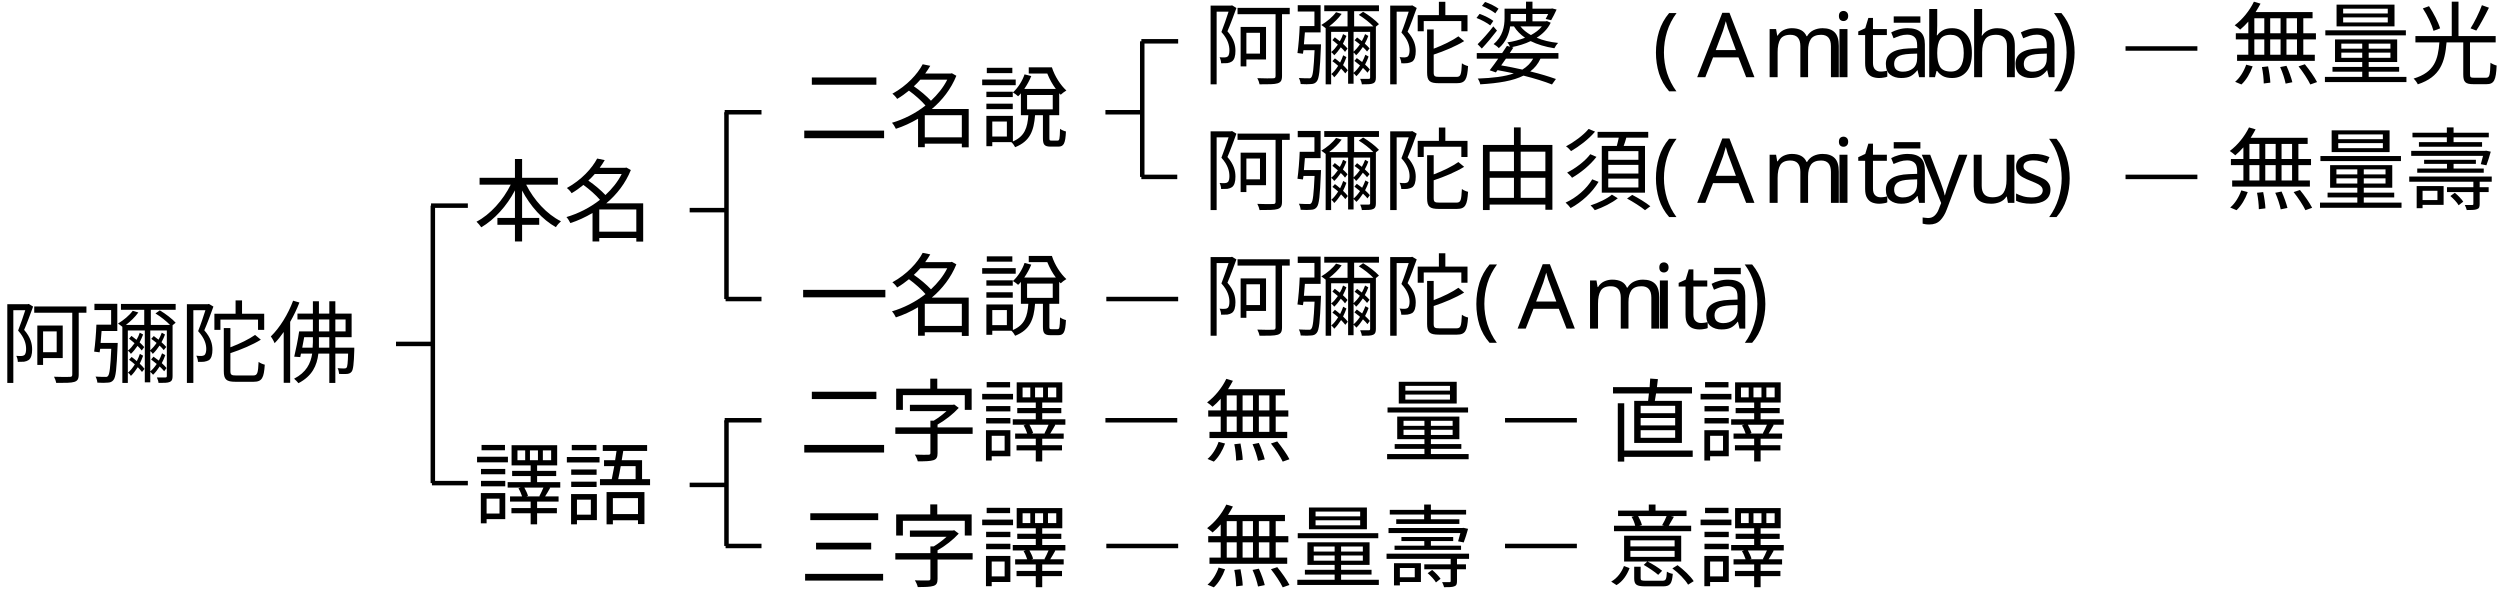
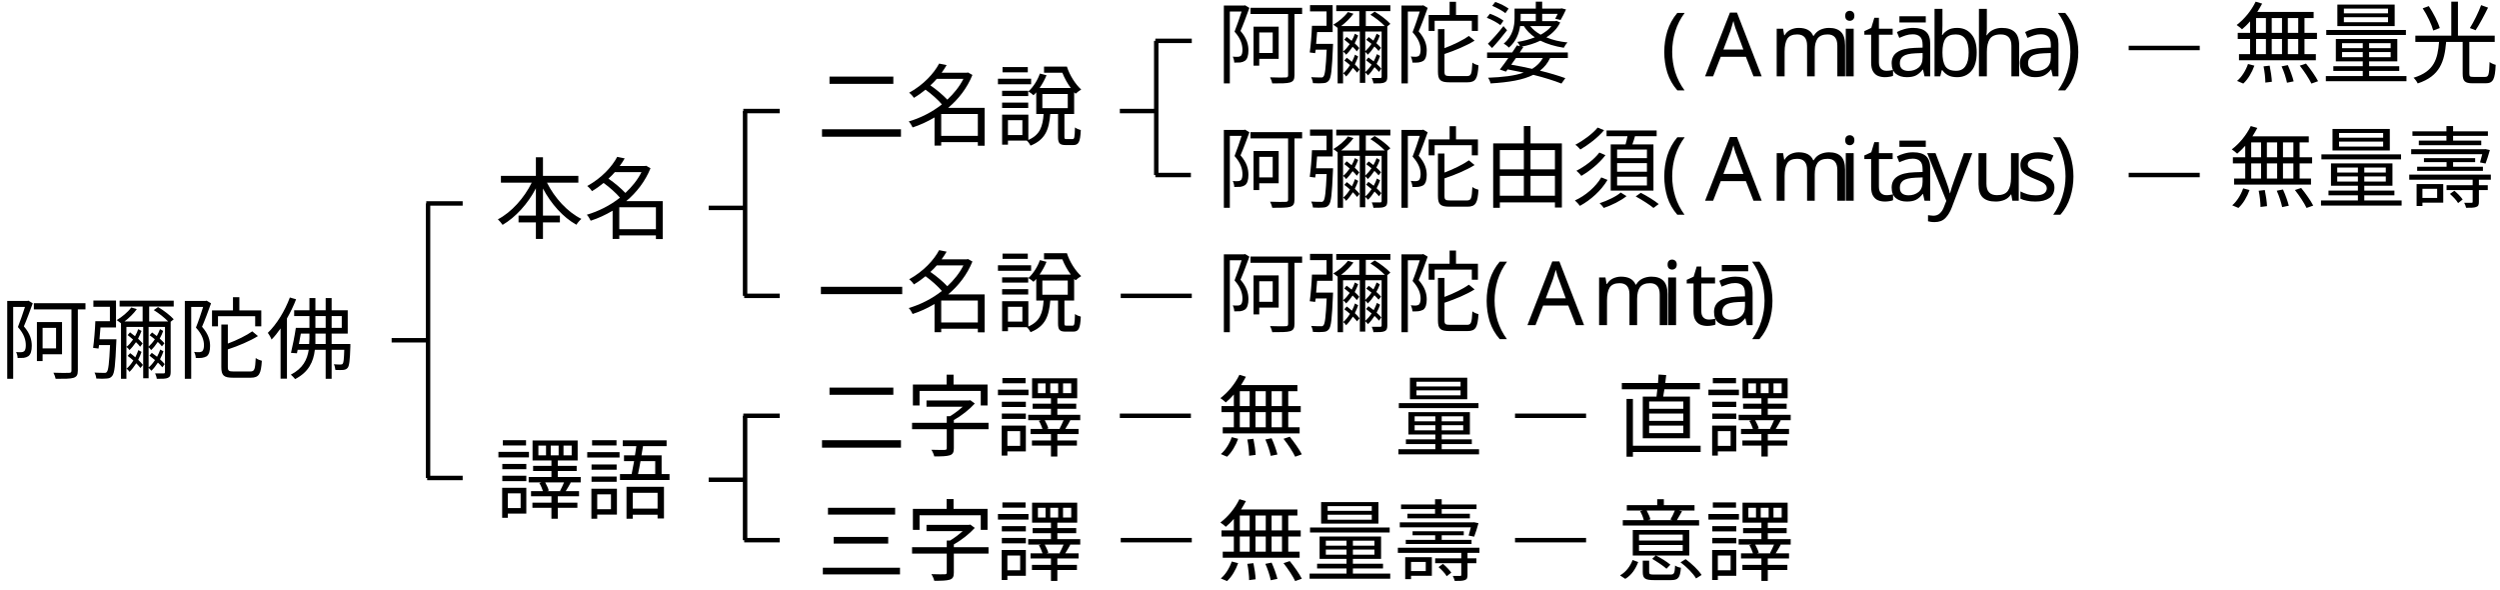
- <svg xmlns="http://www.w3.org/2000/svg" version="1.1" baseProfile="tiny" id="圖層_1" x="0px" y="0px" viewBox="0 0 278.4 66.4" overflow="scroll" xml:space="preserve">
-   <text transform="matrix(1 0 0 1 134 8.5938)" font-family="'KaiTi'" font-size="10px">阿</text>
-   <text transform="matrix(1 0 0 1 144 8.5938)" font-family="'KaiTi'" font-size="10px">彌</text>
-   <text transform="matrix(1 0 0 1 154 8.5938)" font-family="'KaiTi'" font-size="10px">陀</text>
-   <text transform="matrix(1 0 0 1 164 8.5938)" font-family="'KaiTi'" font-size="10px">婆</text>
-   <text transform="matrix(1 0 0 1 174 8.5938)" font-family="'KaiTi'" font-size="10px"> </text>
-   <text transform="matrix(1 0 0 1 184 8.5938)" font-family="'DFKaiShu-SB-Estd-BF'" font-size="10px">(</text>
-   <text transform="matrix(1 0 0 1 189 8.5938)" font-family="'TimesNewRomanPSMT'" font-size="10px">A</text>
-   <text transform="matrix(1 0 0 1 196.2217 8.5938)" font-family="'TimesNewRomanPSMT'" font-size="10px">m</text>
-   <text transform="matrix(1 0 0 1 204 8.5938)" font-family="'TimesNewRomanPSMT'" font-size="10px">i</text>
-   <text transform="matrix(1 0 0 1 206.7783 8.5938)" font-family="'TimesNewRomanPSMT'" font-size="10px">t</text>
-   <text transform="matrix(1 0 0 1 209.5566 8.5938)" font-family="'TimesNewRomanPSMT'" font-size="10px">ā</text>
-   <text transform="matrix(1 0 0 1 213.9951 8.5938)" font-family="'TimesNewRomanPSMT'" font-size="10px">b</text>
-   <text transform="matrix(1 0 0 1 218.9951 8.5938)" font-family="'TimesNewRomanPSMT'" font-size="10px">h</text>
-   <text transform="matrix(1 0 0 1 223.9951 8.5938)" font-family="'TimesNewRomanPSMT'" font-size="10px">a</text>
-   <text transform="matrix(1 0 0 1 228.4336 8.5938)" font-family="'DFKaiShu-SB-Estd-BF'" font-size="10px">)</text>
-   <text transform="matrix(1 0 0 1 233.4336 8.5938)" font-family="'KaiTi'" font-size="10px"> </text>
-   <text transform="matrix(1 0 0 1 243.4336 8.5938)" font-family="'KaiTi'" font-size="10px"> </text>
-   <text transform="matrix(1 0 0 1 248.4336 8.5938)" font-family="'KaiTi'" font-size="10px">無</text>
-   <text transform="matrix(1 0 0 1 258.4336 8.5938)" font-family="'KaiTi'" font-size="10px">量</text>
-   <text transform="matrix(1 0 0 1 268.4336 8.5938)" font-family="'KaiTi'" font-size="10px">光</text>
-   <text transform="matrix(1 0 0 1 134 22.5938)" font-family="'KaiTi'" font-size="10px">阿</text>
-   <text transform="matrix(1 0 0 1 144 22.5938)" font-family="'KaiTi'" font-size="10px">彌</text>
-   <text transform="matrix(1 0 0 1 154 22.5938)" font-family="'KaiTi'" font-size="10px">陀</text>
-   <text transform="matrix(1 0 0 1 164 22.5938)" font-family="'KaiTi'" font-size="10px">由</text>
-   <text transform="matrix(1 0 0 1 174 22.5938)" font-family="'KaiTi'" font-size="10px">須</text>
-   <text transform="matrix(1 0 0 1 184 22.5938)" font-family="'DFKaiShu-SB-Estd-BF'" font-size="10px">(</text>
-   <text transform="matrix(1 0 0 1 189 22.5938)" font-family="'TimesNewRomanPSMT'" font-size="10px">A</text>
-   <text transform="matrix(1 0 0 1 196.2217 22.5938)" font-family="'TimesNewRomanPSMT'" font-size="10px">m</text>
-   <text transform="matrix(1 0 0 1 204 22.5938)" font-family="'TimesNewRomanPSMT'" font-size="10px">i</text>
-   <text transform="matrix(1 0 0 1 206.7783 22.5938)" font-family="'TimesNewRomanPSMT'" font-size="10px">t</text>
-   <text transform="matrix(1 0 0 1 209.5566 22.5938)" font-family="'TimesNewRomanPSMT'" font-size="10px">ā</text>
-   <text transform="matrix(1 0 0 1 213.9951 22.5938)" font-family="'TimesNewRomanPSMT'" font-size="10px">y</text>
-   <text transform="matrix(1 0 0 1 218.9951 22.5938)" font-family="'TimesNewRomanPSMT'" font-size="10px">u</text>
-   <text transform="matrix(1 0 0 1 223.9951 22.5938)" font-family="'TimesNewRomanPSMT'" font-size="10px">s</text>
-   <text transform="matrix(1 0 0 1 227.8867 22.5938)" font-family="'DFKaiShu-SB-Estd-BF'" font-size="10px">)</text>
-   <text transform="matrix(1 0 0 1 232.8867 22.5938)" font-family="'KaiTi'" font-size="10px"> </text>
-   <text transform="matrix(1 0 0 1 242.8867 22.5938)" font-family="'KaiTi'" font-size="10px"> </text>
-   <text transform="matrix(1 0 0 1 247.8867 22.5938)" font-family="'KaiTi'" font-size="10px">無</text>
-   <text transform="matrix(1 0 0 1 257.8867 22.5938)" font-family="'KaiTi'" font-size="10px">量</text>
-   <text transform="matrix(1 0 0 1 267.8867 22.5938)" font-family="'KaiTi'" font-size="10px">壽</text>
-   <text transform="matrix(1 0 0 1 134 36.5938)" font-family="'KaiTi'" font-size="10px">阿</text>
-   <text transform="matrix(1 0 0 1 144 36.5938)" font-family="'KaiTi'" font-size="10px">彌</text>
-   <text transform="matrix(1 0 0 1 154 36.5938)" font-family="'KaiTi'" font-size="10px">陀</text>
-   <text transform="matrix(1 0 0 1 164 36.5938)" font-family="'DFKaiShu-SB-Estd-BF'" font-size="10px">(</text>
-   <text transform="matrix(1 0 0 1 169 36.5938)" font-family="'TimesNewRomanPSMT'" font-size="10px">A</text>
-   <text transform="matrix(1 0 0 1 176.2217 36.5938)" font-family="'TimesNewRomanPSMT'" font-size="10px">m</text>
-   <text transform="matrix(1 0 0 1 184 36.5938)" font-family="'TimesNewRomanPSMT'" font-size="10px">i</text>
-   <text transform="matrix(1 0 0 1 186.7783 36.5938)" font-family="'TimesNewRomanPSMT'" font-size="10px">t</text>
-   <text transform="matrix(1 0 0 1 189.5566 36.5938)" font-family="'TimesNewRomanPSMT'" font-size="10px">ā</text>
-   <text transform="matrix(1 0 0 1 193.9951 36.5938)" font-family="'DFKaiShu-SB-Estd-BF'" font-size="10px">)</text>
-   <text transform="matrix(1 0 0 1 134 50.5938)" font-family="'KaiTi'" font-size="10px">無</text>
-   <text transform="matrix(1 0 0 1 144 50.5938)" font-family="'KaiTi'" font-size="10px"> </text>
-   <text transform="matrix(1 0 0 1 154 50.5938)" font-family="'KaiTi'" font-size="10px">量</text>
-   <text transform="matrix(1 0 0 1 164 50.5938)" font-family="'KaiTi'" font-size="10px"> </text>
-   <text transform="matrix(1 0 0 1 174 50.5938)" font-family="'KaiTi'" font-size="10px"> </text>
-   <text transform="matrix(1 0 0 1 179 50.5938)" font-family="'KaiTi'" font-size="10px">直</text>
-   <text transform="matrix(1 0 0 1 189 50.5938)" font-family="'KaiTi'" font-size="10px">譯</text>
-   <text transform="matrix(1 0 0 1 134 64.5938)" font-family="'KaiTi'" font-size="10px">無</text>
-   <text transform="matrix(1 0 0 1 144 64.5938)" font-family="'KaiTi'" font-size="10px">量</text>
-   <text transform="matrix(1 0 0 1 154 64.5938)" font-family="'KaiTi'" font-size="10px">壽</text>
-   <text transform="matrix(1 0 0 1 164 64.5938)" font-family="'KaiTi'" font-size="10px"> </text>
-   <text transform="matrix(1 0 0 1 174 64.5938)" font-family="'KaiTi'" font-size="10px"> </text>
-   <text transform="matrix(1 0 0 1 179 64.5938)" font-family="'KaiTi'" font-size="10px">意</text>
-   <text transform="matrix(1 0 0 1 189 64.5938)" font-family="'KaiTi'" font-size="10px">譯</text>
+ <svg xmlns="http://www.w3.org/2000/svg" version="1.1" baseProfile="tiny" id="圖層_1" x="0px" y="0px" viewBox="0 0 281.4 66.4" overflow="scroll" xml:space="preserve">
+   <text transform="matrix(1 0 0 1 137 8.5938)" font-family="'KaiTi'" font-size="10px">阿</text>
+   <text transform="matrix(1 0 0 1 147 8.5938)" font-family="'KaiTi'" font-size="10px">彌</text>
+   <text transform="matrix(1 0 0 1 157 8.5938)" font-family="'KaiTi'" font-size="10px">陀</text>
+   <text transform="matrix(1 0 0 1 167 8.5938)" font-family="'KaiTi'" font-size="10px">婆</text>
+   <text transform="matrix(1 0 0 1 177 8.5938)" font-family="'KaiTi'" font-size="10px"> </text>
+   <text transform="matrix(1 0 0 1 187 8.5938)" font-family="'DFKaiShu-SB-Estd-BF'" font-size="10px">(</text>
+   <text transform="matrix(1 0 0 1 192 8.5938)" font-family="'TimesNewRomanPSMT'" font-size="10px">A</text>
+   <text transform="matrix(1 0 0 1 199.2217 8.5938)" font-family="'TimesNewRomanPSMT'" font-size="10px">m</text>
+   <text transform="matrix(1 0 0 1 207 8.5938)" font-family="'TimesNewRomanPSMT'" font-size="10px">i</text>
+   <text transform="matrix(1 0 0 1 209.7783 8.5938)" font-family="'TimesNewRomanPSMT'" font-size="10px">t</text>
+   <text transform="matrix(1 0 0 1 212.5566 8.5938)" font-family="'TimesNewRomanPSMT'" font-size="10px">ā</text>
+   <text transform="matrix(1 0 0 1 216.9951 8.5938)" font-family="'TimesNewRomanPSMT'" font-size="10px">b</text>
+   <text transform="matrix(1 0 0 1 221.9951 8.5938)" font-family="'TimesNewRomanPSMT'" font-size="10px">h</text>
+   <text transform="matrix(1 0 0 1 226.9951 8.5938)" font-family="'TimesNewRomanPSMT'" font-size="10px">a</text>
+   <text transform="matrix(1 0 0 1 231.4336 8.5938)" font-family="'DFKaiShu-SB-Estd-BF'" font-size="10px">)</text>
+   <text transform="matrix(1 0 0 1 236.4336 8.5938)" font-family="'KaiTi'" font-size="10px"> </text>
+   <text transform="matrix(1 0 0 1 246.4336 8.5938)" font-family="'KaiTi'" font-size="10px"> </text>
+   <text transform="matrix(1 0 0 1 251.4336 8.5938)" font-family="'KaiTi'" font-size="10px">無</text>
+   <text transform="matrix(1 0 0 1 261.4336 8.5938)" font-family="'KaiTi'" font-size="10px">量</text>
+   <text transform="matrix(1 0 0 1 271.4336 8.5938)" font-family="'KaiTi'" font-size="10px">光</text>
+   <text transform="matrix(1 0 0 1 137 22.5938)" font-family="'KaiTi'" font-size="10px">阿</text>
+   <text transform="matrix(1 0 0 1 147 22.5938)" font-family="'KaiTi'" font-size="10px">彌</text>
+   <text transform="matrix(1 0 0 1 157 22.5938)" font-family="'KaiTi'" font-size="10px">陀</text>
+   <text transform="matrix(1 0 0 1 167 22.5938)" font-family="'KaiTi'" font-size="10px">由</text>
+   <text transform="matrix(1 0 0 1 177 22.5938)" font-family="'KaiTi'" font-size="10px">須</text>
+   <text transform="matrix(1 0 0 1 187 22.5938)" font-family="'DFKaiShu-SB-Estd-BF'" font-size="10px">(</text>
+   <text transform="matrix(1 0 0 1 192 22.5938)" font-family="'TimesNewRomanPSMT'" font-size="10px">A</text>
+   <text transform="matrix(1 0 0 1 199.2217 22.5938)" font-family="'TimesNewRomanPSMT'" font-size="10px">m</text>
+   <text transform="matrix(1 0 0 1 207 22.5938)" font-family="'TimesNewRomanPSMT'" font-size="10px">i</text>
+   <text transform="matrix(1 0 0 1 209.7783 22.5938)" font-family="'TimesNewRomanPSMT'" font-size="10px">t</text>
+   <text transform="matrix(1 0 0 1 212.5566 22.5938)" font-family="'TimesNewRomanPSMT'" font-size="10px">ā</text>
+   <text transform="matrix(1 0 0 1 216.9951 22.5938)" font-family="'TimesNewRomanPSMT'" font-size="10px">y</text>
+   <text transform="matrix(1 0 0 1 221.9951 22.5938)" font-family="'TimesNewRomanPSMT'" font-size="10px">u</text>
+   <text transform="matrix(1 0 0 1 226.9951 22.5938)" font-family="'TimesNewRomanPSMT'" font-size="10px">s</text>
+   <text transform="matrix(1 0 0 1 230.8867 22.5938)" font-family="'DFKaiShu-SB-Estd-BF'" font-size="10px">)</text>
+   <text transform="matrix(1 0 0 1 235.8867 22.5938)" font-family="'KaiTi'" font-size="10px"> </text>
+   <text transform="matrix(1 0 0 1 245.8867 22.5938)" font-family="'KaiTi'" font-size="10px"> </text>
+   <text transform="matrix(1 0 0 1 250.8867 22.5938)" font-family="'KaiTi'" font-size="10px">無</text>
+   <text transform="matrix(1 0 0 1 260.8867 22.5938)" font-family="'KaiTi'" font-size="10px">量</text>
+   <text transform="matrix(1 0 0 1 270.8867 22.5938)" font-family="'KaiTi'" font-size="10px">壽</text>
+   <text transform="matrix(1 0 0 1 137 36.5938)" font-family="'KaiTi'" font-size="10px">阿</text>
+   <text transform="matrix(1 0 0 1 147 36.5938)" font-family="'KaiTi'" font-size="10px">彌</text>
+   <text transform="matrix(1 0 0 1 157 36.5938)" font-family="'KaiTi'" font-size="10px">陀</text>
+   <text transform="matrix(1 0 0 1 167 36.5938)" font-family="'DFKaiShu-SB-Estd-BF'" font-size="10px">(</text>
+   <text transform="matrix(1 0 0 1 172 36.5938)" font-family="'TimesNewRomanPSMT'" font-size="10px">A</text>
+   <text transform="matrix(1 0 0 1 179.2217 36.5938)" font-family="'TimesNewRomanPSMT'" font-size="10px">m</text>
+   <text transform="matrix(1 0 0 1 187 36.5938)" font-family="'TimesNewRomanPSMT'" font-size="10px">i</text>
+   <text transform="matrix(1 0 0 1 189.7783 36.5938)" font-family="'TimesNewRomanPSMT'" font-size="10px">t</text>
+   <text transform="matrix(1 0 0 1 192.5566 36.5938)" font-family="'TimesNewRomanPSMT'" font-size="10px">ā</text>
+   <text transform="matrix(1 0 0 1 196.9951 36.5938)" font-family="'DFKaiShu-SB-Estd-BF'" font-size="10px">)</text>
+   <text transform="matrix(1 0 0 1 137 50.5938)" font-family="'KaiTi'" font-size="10px">無</text>
+   <text transform="matrix(1 0 0 1 147 50.5938)" font-family="'KaiTi'" font-size="10px"> </text>
+   <text transform="matrix(1 0 0 1 157 50.5938)" font-family="'KaiTi'" font-size="10px">量</text>
+   <text transform="matrix(1 0 0 1 167 50.5938)" font-family="'KaiTi'" font-size="10px"> </text>
+   <text transform="matrix(1 0 0 1 177 50.5938)" font-family="'KaiTi'" font-size="10px"> </text>
+   <text transform="matrix(1 0 0 1 182 50.5938)" font-family="'KaiTi'" font-size="10px">直</text>
+   <text transform="matrix(1 0 0 1 192 50.5938)" font-family="'KaiTi'" font-size="10px">譯</text>
+   <text transform="matrix(1 0 0 1 137 64.5938)" font-family="'KaiTi'" font-size="10px">無</text>
+   <text transform="matrix(1 0 0 1 147 64.5938)" font-family="'KaiTi'" font-size="10px">量</text>
+   <text transform="matrix(1 0 0 1 157 64.5938)" font-family="'KaiTi'" font-size="10px">壽</text>
+   <text transform="matrix(1 0 0 1 167 64.5938)" font-family="'KaiTi'" font-size="10px"> </text>
+   <text transform="matrix(1 0 0 1 177 64.5938)" font-family="'KaiTi'" font-size="10px"> </text>
+   <text transform="matrix(1 0 0 1 182 64.5938)" font-family="'KaiTi'" font-size="10px">意</text>
+   <text transform="matrix(1 0 0 1 192 64.5938)" font-family="'KaiTi'" font-size="10px">譯</text>
  <g>
-     <line fill="none" stroke="#000000" stroke-width="0.5" stroke-miterlimit="10" x1="123.1" y1="12.5" x2="127.2" y2="12.5" />
-     <line fill="none" stroke="#000000" stroke-width="0.5" stroke-miterlimit="10" x1="127.1" y1="4.6" x2="131.2" y2="4.6" />
-     <line fill="none" stroke="#000000" stroke-width="0.5" stroke-miterlimit="10" x1="127.1" y1="19.7" x2="131.1" y2="19.7" />
-     <line fill="none" stroke="#000000" stroke-width="0.5" stroke-miterlimit="10" x1="127.2" y1="4.6" x2="127.2" y2="19.7" />
+     <line fill="none" stroke="#000000" stroke-width="0.5" stroke-miterlimit="10" x1="126.1" y1="12.5" x2="130.2" y2="12.5" />
+     <line fill="none" stroke="#000000" stroke-width="0.5" stroke-miterlimit="10" x1="130.1" y1="4.6" x2="134.2" y2="4.6" />
+     <line fill="none" stroke="#000000" stroke-width="0.5" stroke-miterlimit="10" x1="130.1" y1="19.7" x2="134.1" y2="19.7" />
+     <line fill="none" stroke="#000000" stroke-width="0.5" stroke-miterlimit="10" x1="130.2" y1="4.6" x2="130.2" y2="19.7" />
  </g>
-   <line fill="none" stroke="#000000" stroke-width="0.5" stroke-miterlimit="10" x1="236.7" y1="5.4" x2="244.7" y2="5.4" />
-   <line fill="none" stroke="#000000" stroke-width="0.5" stroke-miterlimit="10" x1="236.7" y1="19.7" x2="244.7" y2="19.7" />
-   <line fill="none" stroke="#000000" stroke-width="0.5" stroke-miterlimit="10" x1="167.6" y1="46.8" x2="175.6" y2="46.8" />
-   <line fill="none" stroke="#000000" stroke-width="0.5" stroke-miterlimit="10" x1="167.6" y1="60.8" x2="175.6" y2="60.8" />
-   <text transform="matrix(1 0 0 1 89 15.5938)" font-family="'KaiTi'" font-size="10px">二名說</text>
-   <text transform="matrix(1 0 0 1 89 36.5938)" font-family="'KaiTi'" font-size="10px">一名說</text>
-   <text transform="matrix(1 0 0 1 89 50.5938)" font-family="'KaiTi'" font-size="10px">二字譯</text>
-   <text transform="matrix(1 0 0 1 89 64.5938)" font-family="'KaiTi'" font-size="10px">三字譯</text>
+   <line fill="none" stroke="#000000" stroke-width="0.5" stroke-miterlimit="10" x1="239.7" y1="5.4" x2="247.7" y2="5.4" />
+   <line fill="none" stroke="#000000" stroke-width="0.5" stroke-miterlimit="10" x1="239.7" y1="19.7" x2="247.7" y2="19.7" />
+   <line fill="none" stroke="#000000" stroke-width="0.5" stroke-miterlimit="10" x1="170.6" y1="46.8" x2="178.6" y2="46.8" />
+   <line fill="none" stroke="#000000" stroke-width="0.5" stroke-miterlimit="10" x1="170.6" y1="60.8" x2="178.6" y2="60.8" />
+   <text transform="matrix(1 0 0 1 92 15.5938)" font-family="'KaiTi'" font-size="10px">二名說</text>
+   <text transform="matrix(1 0 0 1 92 36.5938)" font-family="'KaiTi'" font-size="10px">一名說</text>
+   <text transform="matrix(1 0 0 1 92 50.5938)" font-family="'KaiTi'" font-size="10px">二字譯</text>
+   <text transform="matrix(1 0 0 1 92 64.5938)" font-family="'KaiTi'" font-size="10px">三字譯</text>
  <g>
-     <line fill="none" stroke="#000000" stroke-width="0.5" stroke-miterlimit="10" x1="76.8" y1="23.4" x2="80.9" y2="23.4" />
-     <line fill="none" stroke="#000000" stroke-width="0.5" stroke-miterlimit="10" x1="80.7" y1="12.5" x2="84.8" y2="12.5" />
-     <line fill="none" stroke="#000000" stroke-width="0.5" stroke-miterlimit="10" x1="80.8" y1="33.3" x2="84.8" y2="33.3" />
-     <line fill="none" stroke="#000000" stroke-width="0.5" stroke-miterlimit="10" x1="80.9" y1="12.5" x2="80.9" y2="33.3" />
+     <line fill="none" stroke="#000000" stroke-width="0.5" stroke-miterlimit="10" x1="79.8" y1="23.4" x2="83.9" y2="23.4" />
+     <line fill="none" stroke="#000000" stroke-width="0.5" stroke-miterlimit="10" x1="83.7" y1="12.5" x2="87.8" y2="12.5" />
+     <line fill="none" stroke="#000000" stroke-width="0.5" stroke-miterlimit="10" x1="83.8" y1="33.3" x2="87.8" y2="33.3" />
+     <line fill="none" stroke="#000000" stroke-width="0.5" stroke-miterlimit="10" x1="83.9" y1="12.5" x2="83.9" y2="33.3" />
  </g>
-   <line fill="none" stroke="#000000" stroke-width="0.5" stroke-miterlimit="10" x1="123.2" y1="33.3" x2="131.2" y2="33.3" />
-   <line fill="none" stroke="#000000" stroke-width="0.5" stroke-miterlimit="10" x1="123.1" y1="46.8" x2="131.1" y2="46.8" />
-   <line fill="none" stroke="#000000" stroke-width="0.5" stroke-miterlimit="10" x1="123.2" y1="60.8" x2="131.2" y2="60.8" />
+   <line fill="none" stroke="#000000" stroke-width="0.5" stroke-miterlimit="10" x1="126.2" y1="33.3" x2="134.2" y2="33.3" />
+   <line fill="none" stroke="#000000" stroke-width="0.5" stroke-miterlimit="10" x1="126.1" y1="46.8" x2="134.1" y2="46.8" />
+   <line fill="none" stroke="#000000" stroke-width="0.5" stroke-miterlimit="10" x1="126.2" y1="60.8" x2="134.2" y2="60.8" />
  <g>
-     <line fill="none" stroke="#000000" stroke-width="0.5" stroke-miterlimit="10" x1="76.8" y1="54" x2="80.9" y2="54" />
-     <line fill="none" stroke="#000000" stroke-width="0.5" stroke-miterlimit="10" x1="80.7" y1="46.8" x2="84.8" y2="46.8" />
-     <line fill="none" stroke="#000000" stroke-width="0.5" stroke-miterlimit="10" x1="80.8" y1="60.8" x2="84.8" y2="60.8" />
-     <line fill="none" stroke="#000000" stroke-width="0.5" stroke-miterlimit="10" x1="80.9" y1="46.8" x2="80.9" y2="60.8" />
+     <line fill="none" stroke="#000000" stroke-width="0.5" stroke-miterlimit="10" x1="79.8" y1="54" x2="83.9" y2="54" />
+     <line fill="none" stroke="#000000" stroke-width="0.5" stroke-miterlimit="10" x1="83.7" y1="46.8" x2="87.8" y2="46.8" />
+     <line fill="none" stroke="#000000" stroke-width="0.5" stroke-miterlimit="10" x1="83.8" y1="60.8" x2="87.8" y2="60.8" />
+     <line fill="none" stroke="#000000" stroke-width="0.5" stroke-miterlimit="10" x1="83.9" y1="46.8" x2="83.9" y2="60.8" />
  </g>
-   <text transform="matrix(1 0 0 1 52.75 26.0938)" font-family="'KaiTi'" font-size="10px">本名</text>
-   <text transform="matrix(1 0 0 1 52.75 57.5938)" font-family="'KaiTi'" font-size="10px">譯語</text>
+   <text transform="matrix(1 0 0 1 55.75 26.0938)" font-family="'KaiTi'" font-size="10px">本名</text>
+   <text transform="matrix(1 0 0 1 55.75 57.5938)" font-family="'KaiTi'" font-size="10px">譯語</text>
  <g>
    <line fill="none" stroke="#000000" stroke-width="0.5" stroke-miterlimit="10" x1="44.1" y1="38.3" x2="48.2" y2="38.3" />
    <line fill="none" stroke="#000000" stroke-width="0.5" stroke-miterlimit="10" x1="48" y1="22.9" x2="52.1" y2="22.9" />
    <line fill="none" stroke="#000000" stroke-width="0.5" stroke-miterlimit="10" x1="48.1" y1="53.8" x2="52.1" y2="53.8" />
    <line fill="none" stroke="#000000" stroke-width="0.5" stroke-miterlimit="10" x1="48.2" y1="22.9" x2="48.2" y2="53.8" />
  </g>
  <text transform="matrix(1 0 0 1 0 41.8438)" font-family="'KaiTi'" font-size="10px">阿彌陀佛</text>
</svg>
